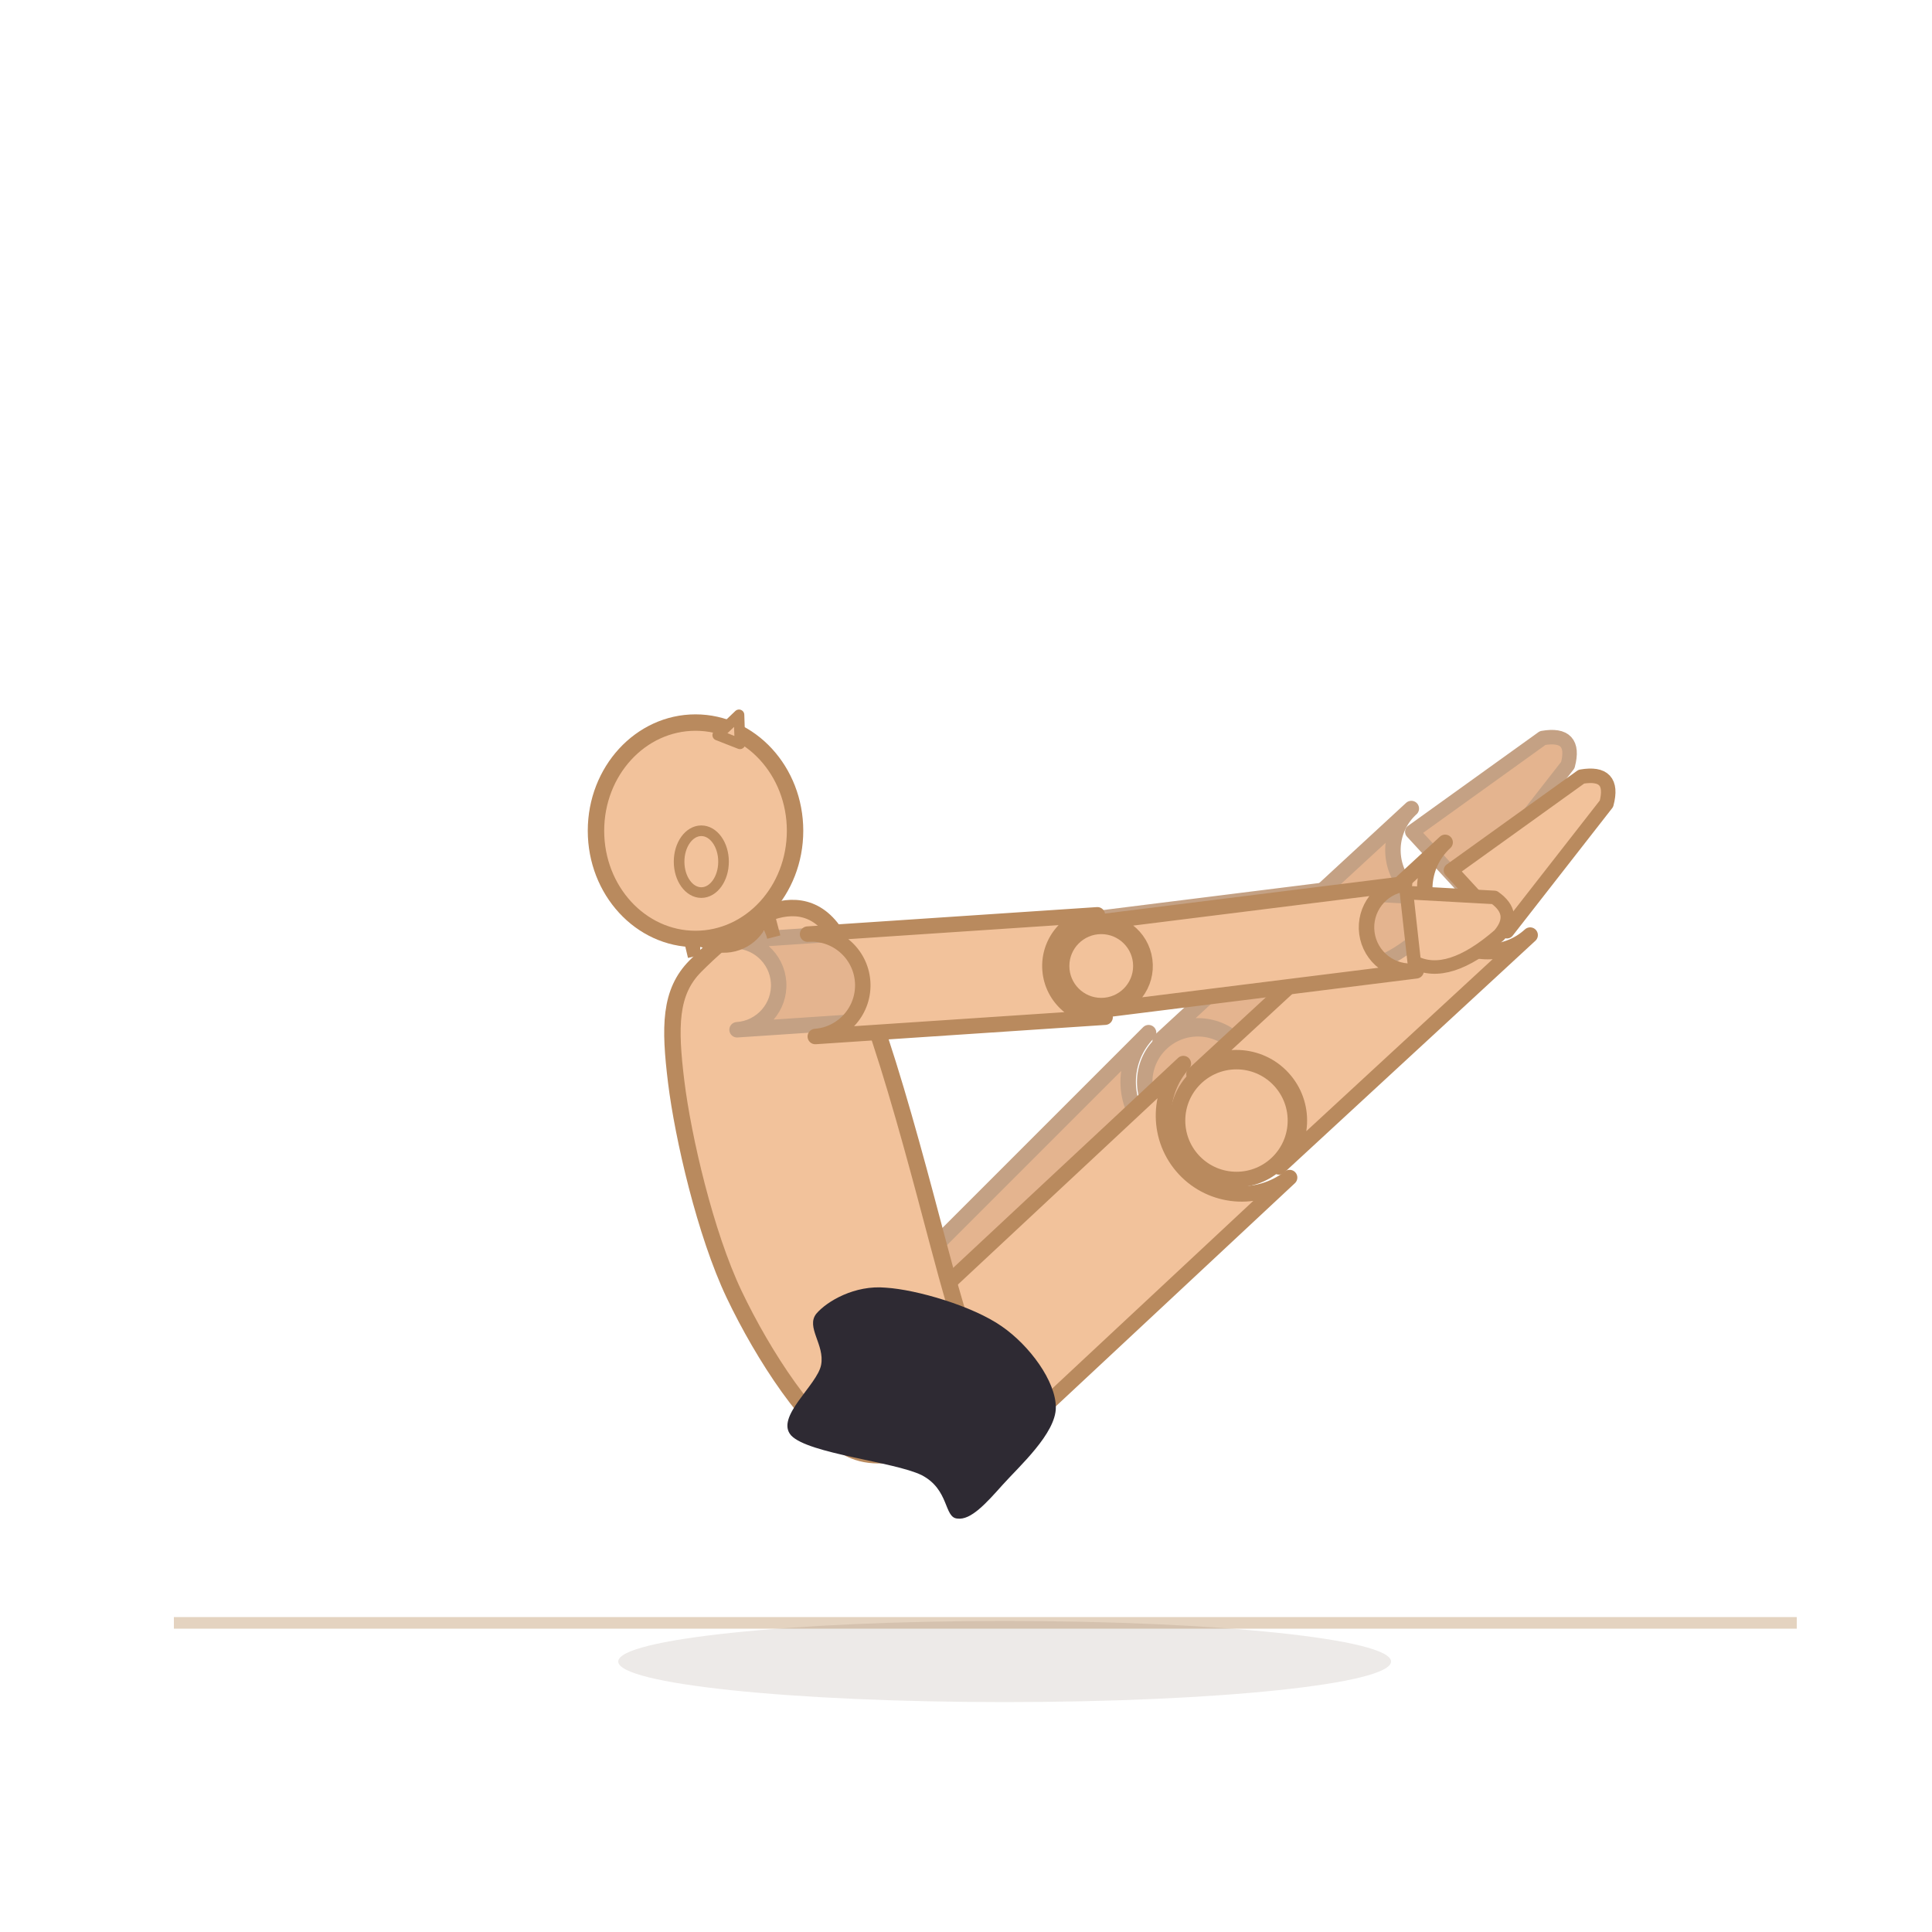
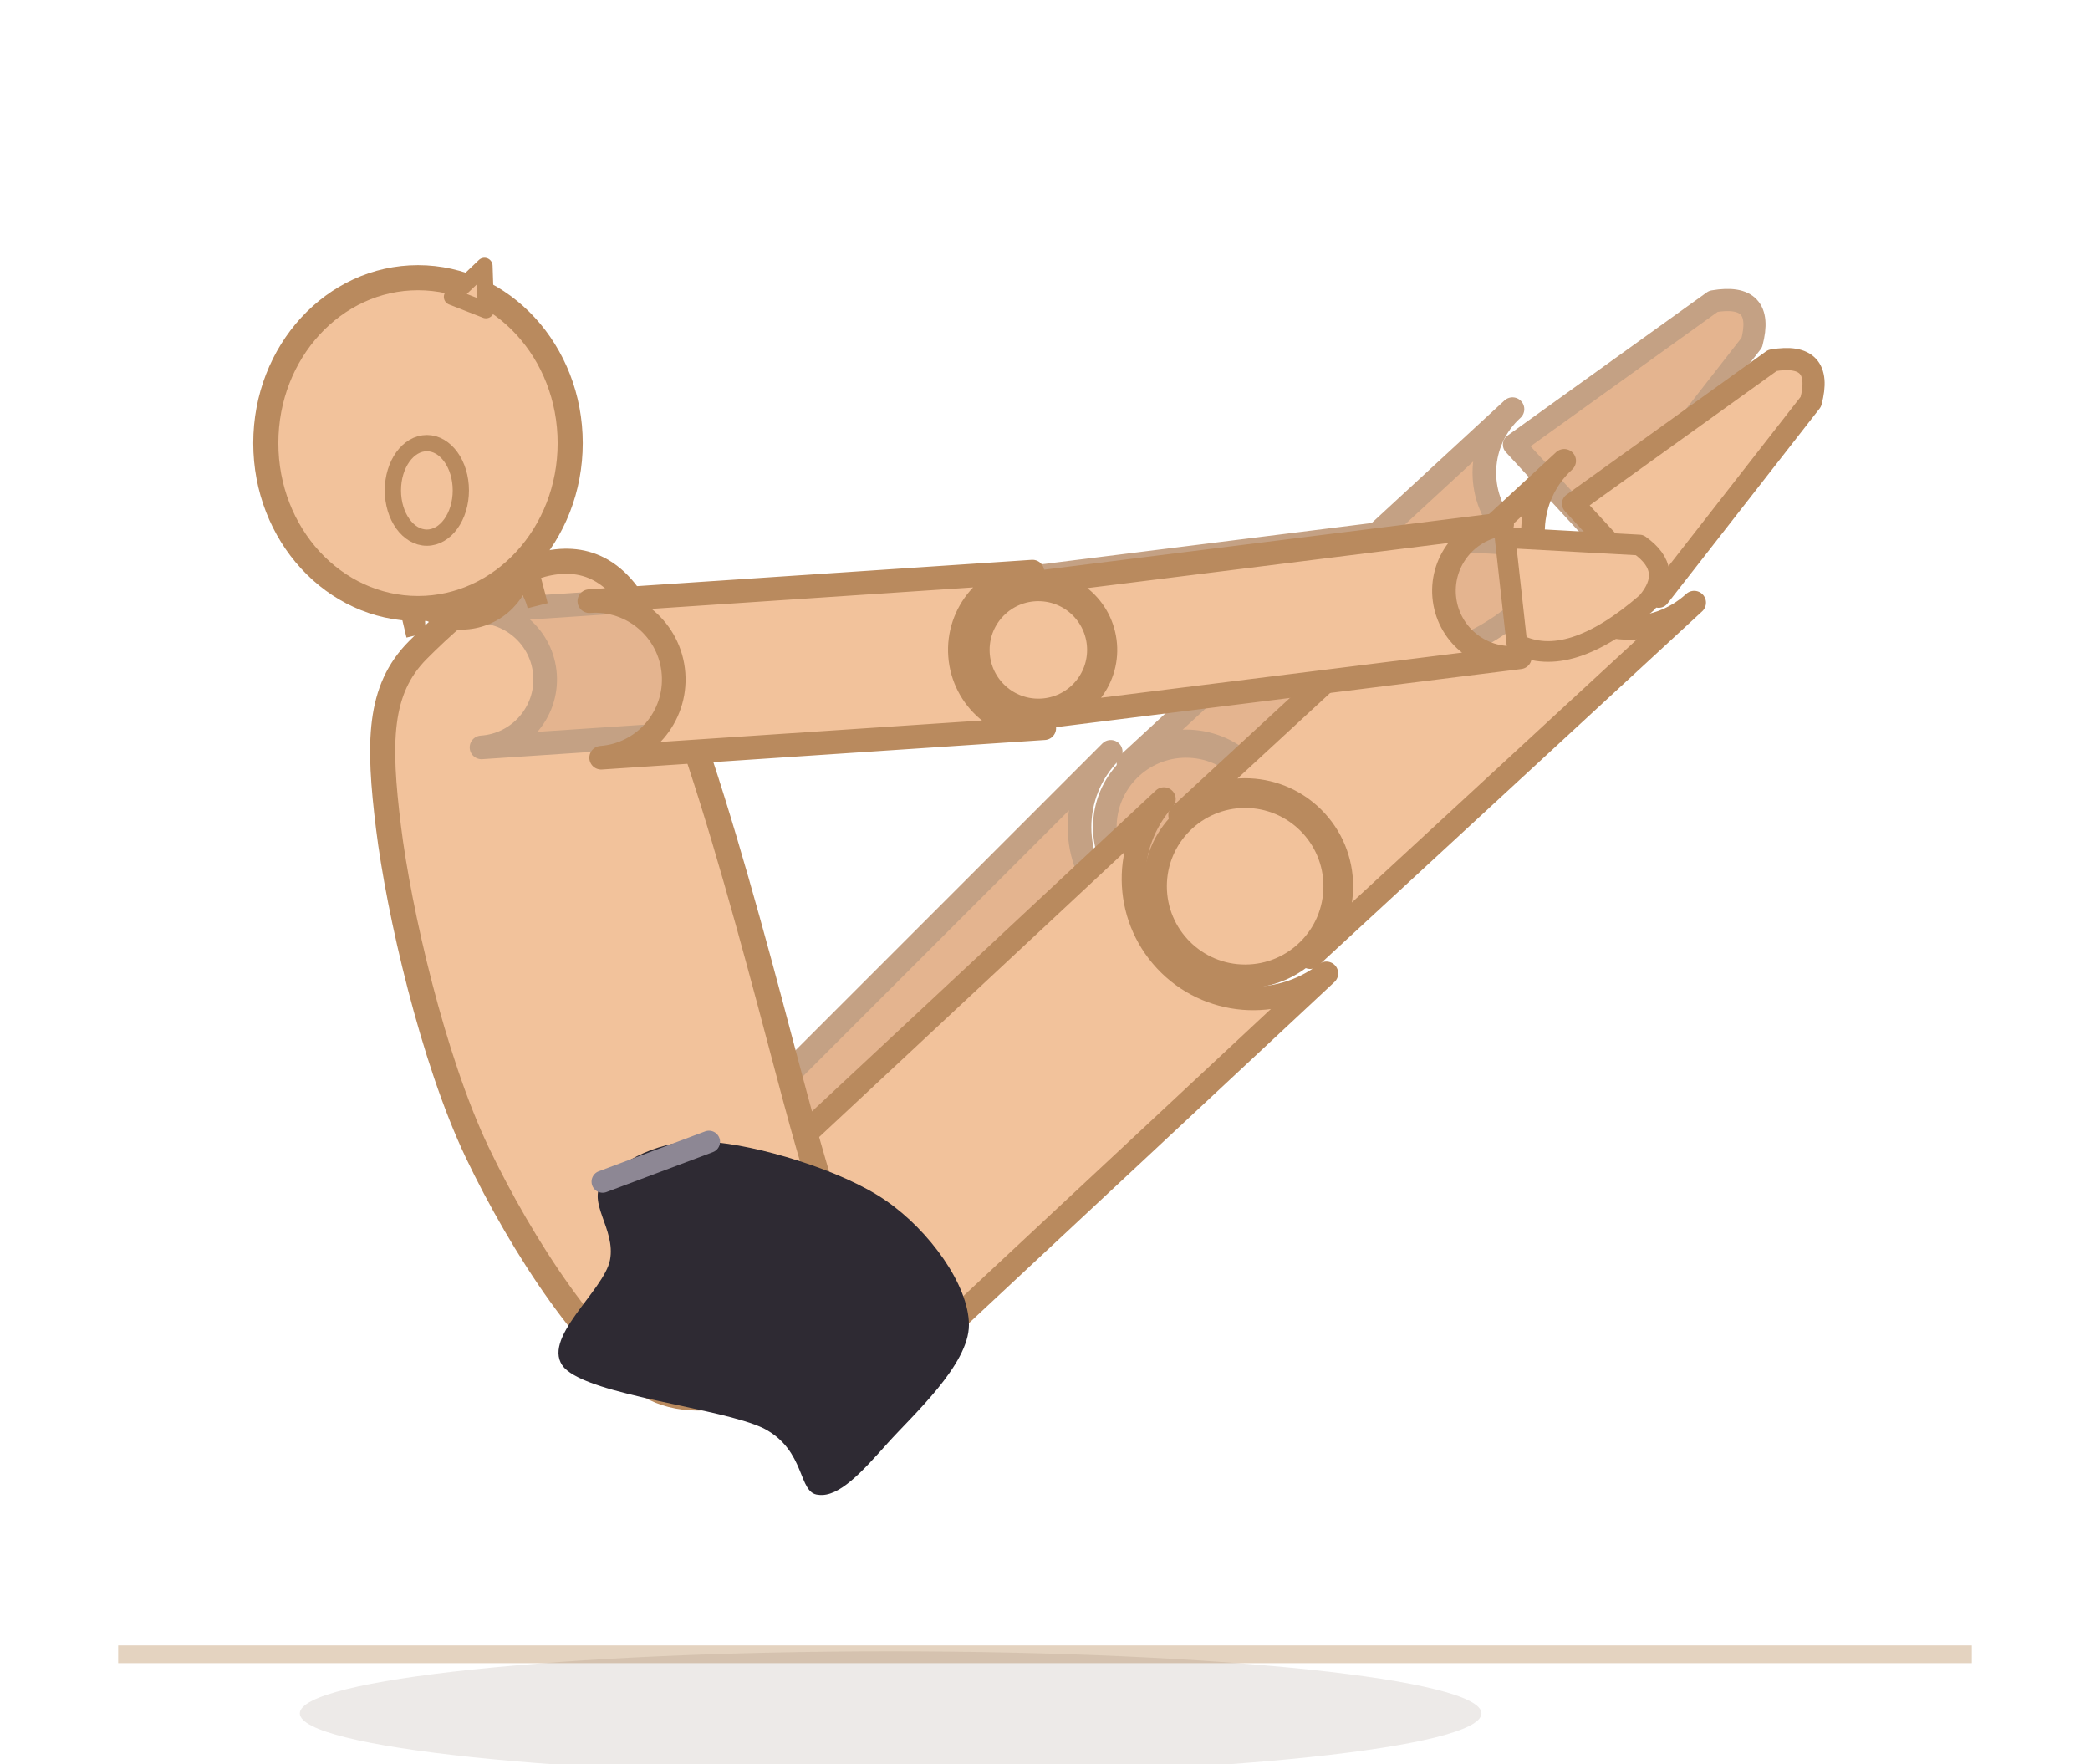
- <svg xmlns="http://www.w3.org/2000/svg" viewBox="0 0 200 200">
-   <line x1="18" y1="168" x2="186" y2="168" stroke="#e4d3c0" stroke-width="1.2" />
+ <svg xmlns="http://www.w3.org/2000/svg" viewBox="43.7 56 141.5 119.4">
+   <line x1="51.7" y1="168" x2="177.2" y2="168" stroke="#e4d3c0" stroke-width="1.2" />
  <ellipse cx="104" cy="172" rx="40" ry="4.2" fill="rgba(70,48,28,0.10)" />
  <path d="M 99.1,147.1 L 129.1,117.1 A 7.2 7.2 0 0 1 118.9,106.9 L 88.9,136.9 A 7.2 7.2 0 0 1 99.1,147.1 Z" fill="#e4b48f" stroke="#c4a184" stroke-width="1.6" stroke-linejoin="round" />
  <path d="M 127.9,116.3 L 153.9,92.3 A 5.8 5.8 0 0 1 146.1,83.7 L 120.1,107.7 A 5.8 5.8 0 0 1 127.9,116.3 Z" fill="#e4b48f" stroke="#c4a184" stroke-width="1.6" stroke-linejoin="round" />
  <circle cx="124" cy="112" r="5.5" fill="#e4b48f" stroke="#c4a184" stroke-width="1.6" />
  <path d="M 152,92.4 L 162.3,79.2 Q 163.2,75.8 159.7,76.4 L 146.2,86.1 Z" fill="#e4b48f" stroke="#c4a184" stroke-width="1.5" stroke-linejoin="round" />
  <path d="M 103.5,149.9 L 133.5,121.9 A 8.1 8.1 0 0 1 122.5,110.1 L 92.5,138.1 A 8.1 8.1 0 0 1 103.5,149.9 Z" fill="#f2c29b" stroke="#b98a5e" stroke-width="1.6" stroke-linejoin="round" />
  <path d="M 132.4,120.8 L 158.4,96.8 A 6.5 6.5 0 0 1 149.6,87.2 L 123.6,111.2 A 6.5 6.5 0 0 1 132.4,120.8 Z" fill="#f2c29b" stroke="#b98a5e" stroke-width="1.6" stroke-linejoin="round" />
  <circle cx="128" cy="116" r="6.1" fill="#f2c29b" stroke="#b98a5e" stroke-width="1.6" />
  <path d="M 156,96.4 L 166.3,83.2 Q 167.2,79.8 163.7,80.4 L 150.2,90.1 Z" fill="#f2c29b" stroke="#b98a5e" stroke-width="1.5" stroke-linejoin="round" />
  <path d="M 72,100 C 74.7,97.3 81.7,90.7 86,96 C 90.3,101.3 95.7,123.7 98,132 C 100.3,140.3 101.7,143 100,146 C 98.3,149 92,152 88,150 C 84,148 79,140.3 76,134 C 73,127.7 70.7,117.7 70,112 C 69.3,106.3 69.3,102.7 72,100 Z" fill="#f2c29b" stroke="#b98a5e" stroke-width="1.7" stroke-linejoin="round" />
  <path d="M 76.3,106.6 L 106.3,104.6 A 4.6 4.6 0 0 1 105.7,95.4 L 75.7,97.4 A 4.6 4.6 0 0 1 76.3,106.6 Z" fill="#e4b48f" stroke="#c4a184" stroke-width="1.6" stroke-linejoin="round" />
  <path d="M 106.5,103.9 L 138.5,99.9 A 3.9 3.9 0 0 1 137.5,92.1 L 105.5,96.1 A 3.9 3.9 0 0 1 106.5,103.9 Z" fill="#e4b48f" stroke="#c4a184" stroke-width="1.6" stroke-linejoin="round" />
  <circle cx="106" cy="100" r="3.6" fill="#e4b48f" stroke="#c4a184" stroke-width="1.6" />
  <path d="M 138.4,99.6 Q 141.9,101.4 147.2,96.8 Q 149.1,94.6 146.7,92.9 L 137.6,92.4 Z" fill="#e4b48f" stroke="#c4a184" stroke-width="1.4" stroke-linejoin="round" />
  <path d="M 84.4,107.3 L 114.4,105.3 A 5.3 5.3 0 0 1 113.6,94.7 L 83.6,96.7 A 5.3 5.3 0 0 1 84.4,107.3 Z" fill="#f2c29b" stroke="#b98a5e" stroke-width="1.6" stroke-linejoin="round" />
  <path d="M 114.6,104.5 L 146.6,100.5 A 4.5 4.5 0 0 1 145.4,91.5 L 113.4,95.5 A 4.5 4.5 0 0 1 114.6,104.5 Z" fill="#f2c29b" stroke="#b98a5e" stroke-width="1.6" stroke-linejoin="round" />
  <circle cx="114" cy="100" r="4.1" fill="#f2c29b" stroke="#b98a5e" stroke-width="1.6" />
  <path d="M 146.4,99.6 Q 149.9,101.4 155.2,96.8 Q 157.1,94.6 154.7,92.9 L 145.6,92.4 Z" fill="#f2c29b" stroke="#b98a5e" stroke-width="1.4" stroke-linejoin="round" />
  <path d="M 80.1,97 L 79.1,93.2 A 4.2 4.2 0 0 1 71,95.2 L 71.9,99 A 4.2 4.2 0 0 1 80.1,97 Z" fill="#f2c29b" stroke="#b98a5e" stroke-width="1.4" />
  <ellipse cx="72" cy="86" rx="10.304" ry="11.2" fill="#f2c29b" stroke="#b98a5e" stroke-width="1.7" />
  <ellipse cx="72.6" cy="89.2" rx="2.3" ry="3.2" fill="#f2c29b" stroke="#b98a5e" stroke-width="1.1" />
  <path d="M 76.6,77 L 76.5,74 L 74.3,76.1 Z" fill="#f2c29b" stroke="#b98a5e" stroke-width="1.1" stroke-linejoin="round" />
  <g data-shorts="1">
    <path d="M 84.5,136 C 85.6,134.7 88.5,133 91.7,133.3 C 94.9,133.5 100.7,135.2 103.7,137.3 C 106.6,139.3 109.3,143 109.3,145.7 C 109.3,148.4 105.5,151.8 103.8,153.7 C 102.1,155.6 100.5,157.4 99.1,157.2 C 97.7,157.1 98.3,154.2 95.4,152.7 C 92.5,151.3 83.7,150.5 81.9,148.6 C 80.2,146.7 84.6,143.4 85,141.3 C 85.4,139.2 83.4,137.4 84.5,136 Z" fill="#2e2a33" />
+     <path d="M 84.5,136 L 91.7,133.3" fill="none" stroke="#8d8794" stroke-width="1.5" stroke-linecap="round" />
  </g>
</svg>
